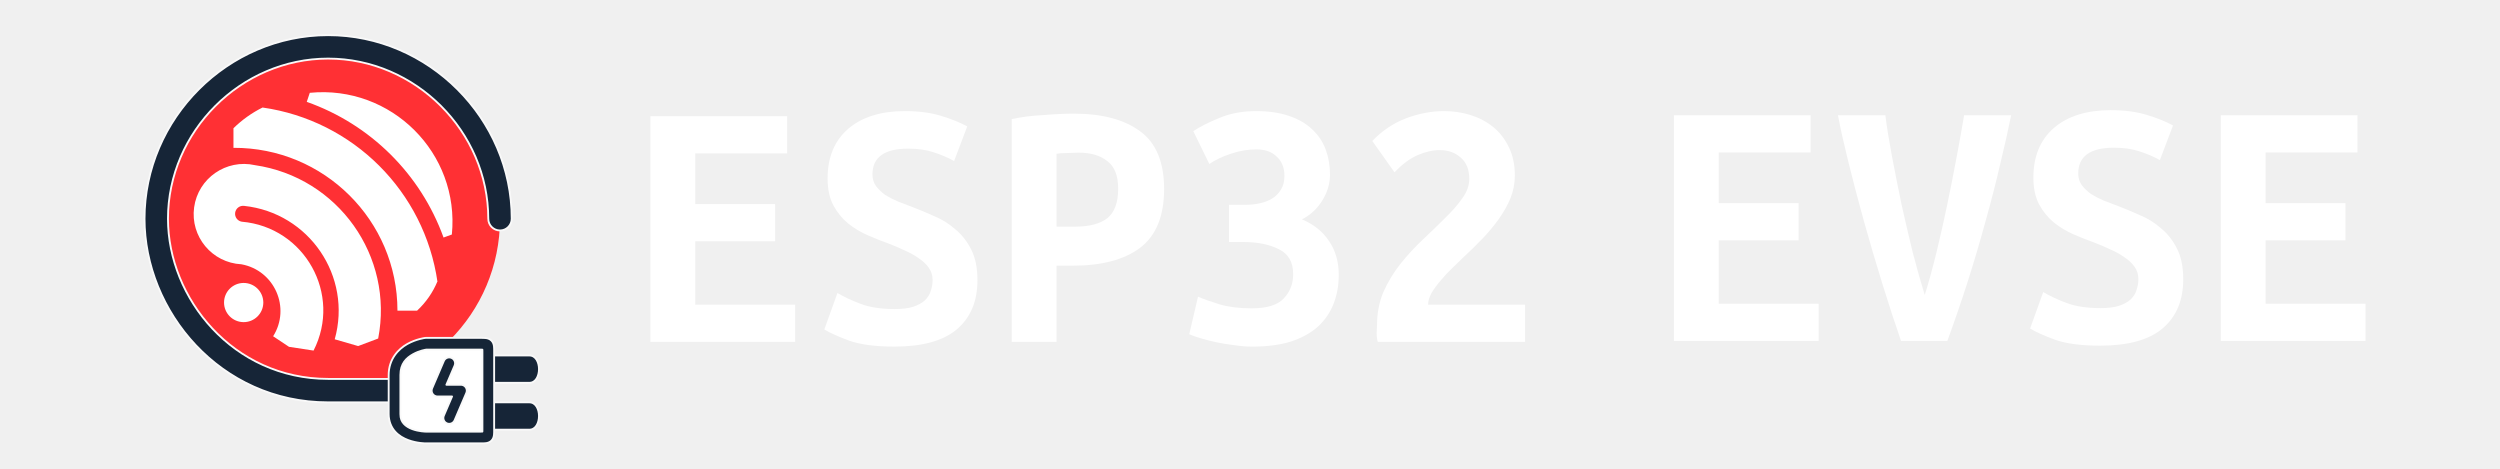
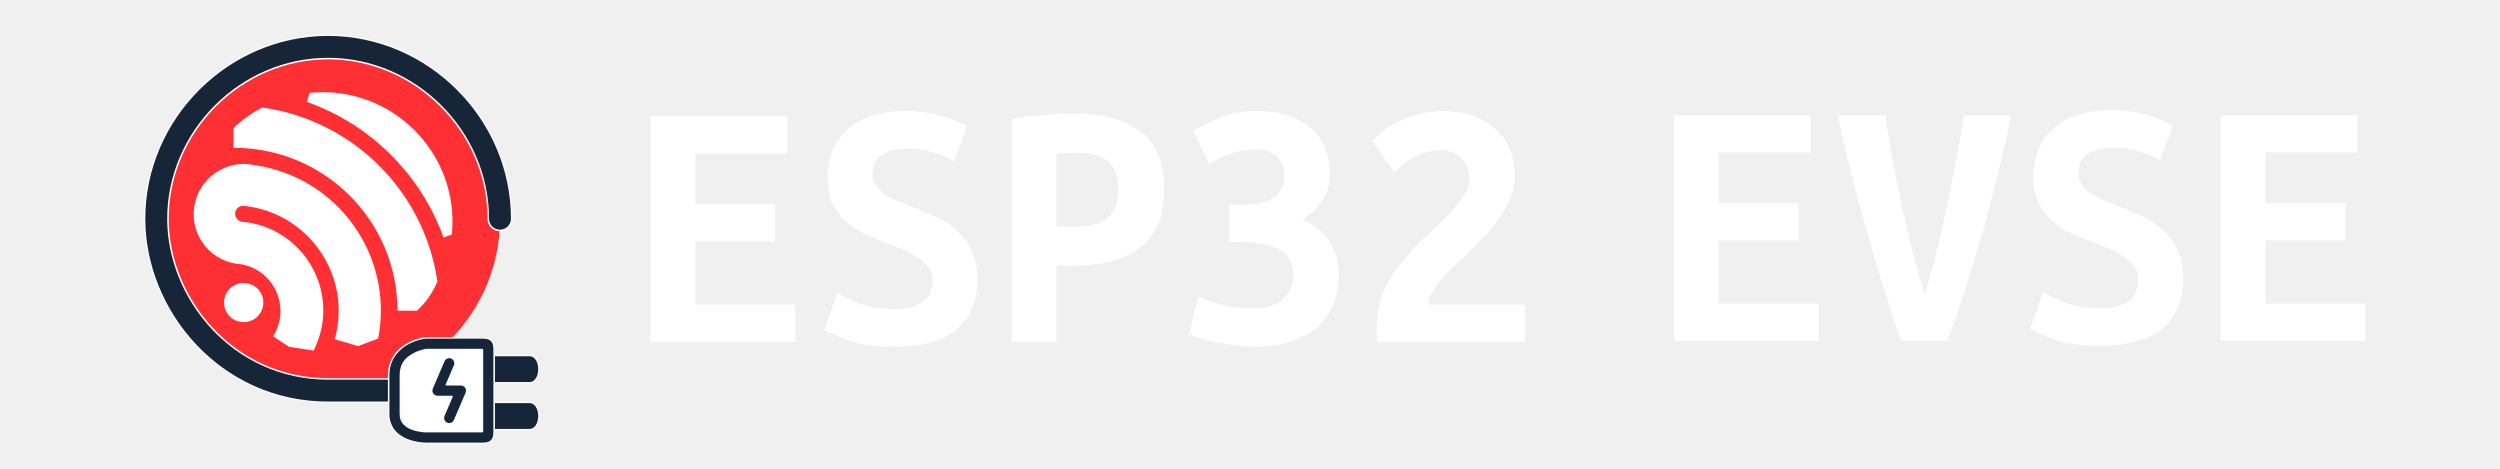
<svg xmlns="http://www.w3.org/2000/svg" viewBox="0 0 320 60" version="1.1" id="svg22" xml:space="preserve" width="800" height="150">
  <defs id="defs26" />
  <circle style="fill:#ff3034;fill-opacity:1;stroke:none;stroke-width:4.072;stroke-linecap:round;stroke-dasharray:none;stroke-opacity:1" id="path21897" cx="42" cy="28" r="22" />
-   <path style="baseline-shift:baseline;display:inline;overflow:visible;fill:#162537;stroke-linecap:round;stroke-linejoin:round;enable-background:accumulate;stop-color:#000000;stop-opacity:1;opacity:1;stroke:#f9f9f9;stroke-width:0.24;stroke-dasharray:none" d="M 42,4.5 C 29.167,4.5 18.5,15.167 18.5,28 c 0,11.818 9.654,23.5 23.5,23.5 h 8 A 1.5,1.5 0 0 0 51.5,50 1.5,1.5 0 0 0 50,48.5 H 42 C 29.846,48.5 21.5,38.182 21.5,28 21.5,16.833 30.833,7.5 42,7.5 53.167,7.5 62.5,16.833 62.5,28 A 1.5,1.5 0 0 0 64,29.5 1.5,1.5 0 0 0 65.5,28 C 65.5,15.167 54.833,4.5 42,4.5 Z" id="path33833" />
+   <path style="baseline-shift:baseline;display:inline;overflow:visible;fill:#162537;stroke-linecap:round;stroke-linejoin:round;enable-background:accumulate;stop-color:#000000;stop-opacity:1;opacity:1;stroke:#f9f9f9;stroke-width:0.2;stroke-dasharray:none" d="M 42,4.5 C 29.167,4.5 18.5,15.167 18.5,28 c 0,11.818 9.654,23.5 23.5,23.5 h 8 A 1.5,1.5 0 0 0 51.5,50 1.5,1.5 0 0 0 50,48.5 H 42 C 29.846,48.5 21.5,38.182 21.5,28 21.5,16.833 30.833,7.5 42,7.5 53.167,7.5 62.5,16.833 62.5,28 A 1.5,1.5 0 0 0 64,29.5 1.5,1.5 0 0 0 65.5,28 C 65.5,15.167 54.833,4.5 42,4.5 Z" id="path33833" />
  <path fill="#ffffff" d="m 33.703,38.677 c -0.027,-1.376 -1.159,-2.473 -2.538,-2.46 -1.379,0.013 -2.488,1.132 -2.488,2.508 0,1.376 1.109,2.495 2.488,2.508 1.379,0.013 2.512,-1.084 2.538,-2.46 M 56,36.096 C 54.336,24.518 45.215,15.422 33.607,13.762 c -1.374,0.682 -2.631,1.578 -3.724,2.653 v 2.508 c 11.577,-0.053 20.991,9.292 20.991,20.839 h 2.515 C 54.52,38.711 55.411,37.427 56,36 M 39.652,11.88 39.265,13.038 c 8.152,2.876 14.579,9.251 17.509,17.366 l 1.064,-0.386 C 58.864,19.607 50.092,10.857 39.652,11.88 Z m 0.484,32.995 c 3.664,-7.193 -1.13,-15.8 -9.19,-16.498 -0.549,-0.092 -0.924,-0.604 -0.845,-1.154 0.079,-0.55 0.582,-0.936 1.135,-0.872 8.334,0.884 13.87,9.028 11.608,17.077 l 2.999,0.868 2.563,-0.965 c 2.045,-10.527 -5.132,-20.626 -15.767,-22.19 -3.681,-0.823 -7.28,1.671 -7.791,5.399 -0.512,3.728 2.283,7.094 6.05,7.288 4.24,0.774 6.357,5.574 4.063,9.214 l 2.031,1.351 z" id="path20" style="stroke-width:0.097" />
-   <g id="g66457" transform="matrix(0.1,0,0,0.1,2.999999,-2)" style="stroke:#f9f9f9;stroke-width:2.4;stroke-dasharray:none">
-     <g id="g445" transform="translate(100,5)" style="stroke:#f9f9f9;stroke-width:2.4;stroke-dasharray:none">
-       <path style="fill:#162537;fill-opacity:1;stroke:#f9f9f9;stroke-width:2.4;stroke-dasharray:none;stroke-opacity:1" d="m 547.589,470 h -45.179 v 35 h 45.179 c 16.429,0 16.429,-35 0,-35 z" id="path6971-3-5-3-9" />
-       <path style="fill:#162537;fill-opacity:1;stroke:#f9f9f9;stroke-width:2.4;stroke-dasharray:none;stroke-opacity:1" d="m 547.589,530 h -45.179 v 35 h 45.179 c 16.429,0 16.429,-35 0,-35 z" id="path6971-3-5-3-9-32" />
-       <g id="path6971-2" style="opacity:1;stroke:#f9f9f9;stroke-width:2.4;stroke-dasharray:none">
-         <path style="baseline-shift:baseline;display:inline;overflow:visible;fill:#ffffff;stroke-linejoin:round;enable-background:accumulate;stop-color:#000000;stop-opacity:1;stroke:#f9f9f9;stroke-width:2.4;stroke-dasharray:none" d="m 415,455 h 70 c 10,0 10,0 10,10 v 100 c 0,10.001 0,10 -10,10 h -70 c 0,0 -40,0 -40,-30 v -50 c 0,-35 40,-40 40,-40 z" id="path7" />
-         <path style="baseline-shift:baseline;display:inline;overflow:visible;fill:#162537;stroke-linejoin:round;enable-background:accumulate;stop-color:#000000;stop-opacity:1;stroke:#f9f9f9;stroke-width:2.4;stroke-dasharray:none" d="m 415,447.5 a 7.501,7.501 0 0 0 -0.93,0.059 c 0,0 -11.3,1.34 -22.748,7.779 C 379.874,461.778 367.5,474.643 367.5,495 v 50 c 0,9.167 3.295,16.87 8.145,22.326 4.85,5.456 10.953,8.784 16.723,10.947 C 403.906,582.601 415,582.5 415,582.5 h 70 c 2.5,0 4.476,0.036 6.609,-0.201 2.133,-0.237 5.05,-0.851 7.443,-3.244 2.393,-2.393 3.009,-5.312 3.246,-7.445 C 502.536,569.476 502.5,567.5 502.5,565 V 465 c 0,-2.5 0.036,-4.476 -0.201,-6.609 -0.237,-2.133 -0.853,-5.051 -3.246,-7.443 -2.393,-2.393 -5.31,-3.009 -7.443,-3.246 C 489.476,447.464 487.5,447.5 485,447.5 Z m 0.66,15 H 485 c 1.234,0 1.609,0.037 2.445,0.055 0.018,0.836 0.055,1.211 0.055,2.445 v 100 c 0,1.234 -0.037,1.609 -0.055,2.445 -0.836,0.018 -1.211,0.055 -2.445,0.055 h -70 c 0,0 -8.906,-0.101 -17.367,-3.273 -4.23,-1.586 -8.127,-3.884 -10.777,-6.865 C 384.205,554.38 382.5,550.833 382.5,545 v -50 c 0,-14.643 7.626,-21.778 16.178,-26.588 8.339,-4.691 16.566,-5.854 16.982,-5.912 z" id="path8" />
+   <g id="g66457" transform="matrix(0.1,0,0,0.1,2.999999,-2)" style="stroke:#f9f9f9;stroke-width:2;stroke-dasharray:none">
+     <g id="g445" transform="translate(100,5)" style="stroke:#f9f9f9;stroke-width:2;stroke-dasharray:none">
+       <path style="fill:#162537;fill-opacity:1;stroke:#f9f9f9;stroke-width:2;stroke-dasharray:none;stroke-opacity:1" d="m 547.589,470 h -45.179 v 35 h 45.179 c 16.429,0 16.429,-35 0,-35 z" id="path6971-3-5-3-9" />
+       <path style="fill:#162537;fill-opacity:1;stroke:#f9f9f9;stroke-width:2;stroke-dasharray:none;stroke-opacity:1" d="m 547.589,530 h -45.179 v 35 h 45.179 c 16.429,0 16.429,-35 0,-35 z" id="path6971-3-5-3-9-32" />
+       <g id="path6971-2" style="opacity:1;stroke:#f9f9f9;stroke-width:2;stroke-dasharray:none">
+         <path style="baseline-shift:baseline;display:inline;overflow:visible;fill:#ffffff;stroke-linejoin:round;enable-background:accumulate;stop-color:#000000;stop-opacity:1;stroke:#f9f9f9;stroke-width:2;stroke-dasharray:none" d="m 415,455 h 70 c 10,0 10,0 10,10 v 100 c 0,10.001 0,10 -10,10 h -70 c 0,0 -40,0 -40,-30 v -50 c 0,-35 40,-40 40,-40 z" id="path7" />
+         <path style="baseline-shift:baseline;display:inline;overflow:visible;fill:#162537;stroke-linejoin:round;enable-background:accumulate;stop-color:#000000;stop-opacity:1;stroke:#f9f9f9;stroke-width:2;stroke-dasharray:none" d="m 415,447.5 a 7.501,7.501 0 0 0 -0.93,0.059 c 0,0 -11.3,1.34 -22.748,7.779 C 379.874,461.778 367.5,474.643 367.5,495 v 50 c 0,9.167 3.295,16.87 8.145,22.326 4.85,5.456 10.953,8.784 16.723,10.947 C 403.906,582.601 415,582.5 415,582.5 h 70 c 2.5,0 4.476,0.036 6.609,-0.201 2.133,-0.237 5.05,-0.851 7.443,-3.244 2.393,-2.393 3.009,-5.312 3.246,-7.445 C 502.536,569.476 502.5,567.5 502.5,565 V 465 c 0,-2.5 0.036,-4.476 -0.201,-6.609 -0.237,-2.133 -0.853,-5.051 -3.246,-7.443 -2.393,-2.393 -5.31,-3.009 -7.443,-3.246 C 489.476,447.464 487.5,447.5 485,447.5 Z m 0.66,15 H 485 c 1.234,0 1.609,0.037 2.445,0.055 0.018,0.836 0.055,1.211 0.055,2.445 v 100 c 0,1.234 -0.037,1.609 -0.055,2.445 -0.836,0.018 -1.211,0.055 -2.445,0.055 h -70 c 0,0 -8.906,-0.101 -17.367,-3.273 -4.23,-1.586 -8.127,-3.884 -10.777,-6.865 C 384.205,554.38 382.5,550.833 382.5,545 v -50 c 0,-14.643 7.626,-21.778 16.178,-26.588 8.339,-4.691 16.566,-5.854 16.982,-5.912 z" id="path8" />
      </g>
-       <path style="baseline-shift:baseline;display:inline;overflow:visible;fill:#162537;stroke-linecap:round;stroke-linejoin:round;enable-background:accumulate;stop-color:#000000;stop-opacity:1;opacity:1;stroke:#f9f9f9;stroke-width:2.4;stroke-dasharray:none" d="m 442.215,473.037 a 7.5,7.5 0 0 0 -4.109,4.008 l -15,35 A 7.501,7.501 0 0 0 430,522.5 h 18.625 l -10.52,24.545 a 7.5,7.5 0 0 0 3.939,9.85 7.5,7.5 0 0 0 9.85,-3.939 l 15,-35 A 7.501,7.501 0 0 0 460,507.5 h -18.625 l 10.52,-24.545 a 7.5,7.5 0 0 0 -3.939,-9.85 7.5,7.5 0 0 0 -5.74,-0.068 z" id="path53923" />
+       <path style="baseline-shift:baseline;display:inline;overflow:visible;fill:#162537;stroke-linecap:round;stroke-linejoin:round;enable-background:accumulate;stop-color:#000000;stop-opacity:1;opacity:1;stroke:#f9f9f9;stroke-width:2;stroke-dasharray:none" d="m 442.215,473.037 a 7.5,7.5 0 0 0 -4.109,4.008 l -15,35 A 7.501,7.501 0 0 0 430,522.5 h 18.625 l -10.52,24.545 a 7.5,7.5 0 0 0 3.939,9.85 7.5,7.5 0 0 0 9.85,-3.939 l 15,-35 A 7.501,7.501 0 0 0 460,507.5 h -18.625 l 10.52,-24.545 a 7.5,7.5 0 0 0 -3.939,-9.85 7.5,7.5 0 0 0 -5.74,-0.068 z" id="path53923" />
    </g>
  </g>
  <g id="g439" transform="translate(0.99362,0.119991)" style="fill:#ffffff">
    <path d="M 82.26,43.64 V 14.753 h 17.5 v 4.76 H 88 V 26 h 10.22 v 4.76 H 88 v 8.12 h 12.787 v 4.76 z" id="path304" style="font-weight:bold;font-size:46.667px;font-family:'Ubuntu Mono';-inkscape-font-specification:'Ubuntu Mono, Bold';fill:#ffffff;stroke-width:3;stroke-linecap:round;stroke-linejoin:round" />
    <path d="m 113.48,39.44 q 1.447,0 2.38,-0.28 0.98,-0.327 1.54,-0.84 0.56,-0.56 0.747,-1.213 0.233,-0.7 0.233,-1.4 0,-0.887 -0.513,-1.587 -0.513,-0.7 -1.307,-1.213 -0.793,-0.56 -1.773,-0.98 -0.98,-0.467 -1.96,-0.84 -1.307,-0.467 -2.707,-1.073 -1.4,-0.607 -2.567,-1.54 -1.12,-0.933 -1.867,-2.287 -0.747,-1.4 -0.747,-3.453 0,-4.06 2.613,-6.347 2.66,-2.287 7.28,-2.287 2.66,0 4.62,0.607 2.007,0.607 3.36,1.353 l -1.68,4.433 q -1.167,-0.653 -2.613,-1.12 -1.4,-0.467 -3.267,-0.467 -4.573,0 -4.573,3.313 0,0.84 0.467,1.493 0.467,0.607 1.167,1.12 0.747,0.467 1.633,0.84 0.933,0.373 1.82,0.7 1.353,0.513 2.8,1.167 1.493,0.607 2.707,1.68 1.26,1.027 2.053,2.613 0.793,1.54 0.793,3.92 0,4.06 -2.66,6.3 -2.613,2.193 -7.98,2.193 -3.593,0 -5.74,-0.747 -2.147,-0.793 -3.22,-1.447 l 1.68,-4.667 q 1.26,0.747 2.987,1.4 1.773,0.653 4.293,0.653 z" id="path306" style="font-weight:bold;font-size:46.667px;font-family:'Ubuntu Mono';-inkscape-font-specification:'Ubuntu Mono, Bold';fill:#ffffff;stroke-width:3;stroke-linecap:round;stroke-linejoin:round" />
    <path d="m 136.44,14.427 q 5.507,0 8.54,2.287 3.033,2.24 3.033,7.373 0,5.18 -3.08,7.513 -3.033,2.287 -8.633,2.287 h -2.053 v 9.753 h -5.74 V 15.127 q 0.84,-0.187 1.867,-0.327 1.073,-0.14 2.147,-0.187 1.073,-0.093 2.1,-0.14 1.027,-0.047 1.82,-0.047 z m 0.653,4.993 q -0.513,0 -1.447,0.047 -0.887,0 -1.4,0.093 v 9.333 h 2.333 q 2.753,0 4.153,-1.073 1.4,-1.12 1.4,-3.78 0,-2.52 -1.4,-3.547 -1.353,-1.073 -3.64,-1.073 z" id="path308" style="font-weight:bold;font-size:46.667px;font-family:'Ubuntu Mono';-inkscape-font-specification:'Ubuntu Mono, Bold';fill:#ffffff;stroke-width:3;stroke-linecap:round;stroke-linejoin:round" />
    <path d="m 159.26,44.247 q -1.073,0 -2.287,-0.187 -1.167,-0.14 -2.287,-0.373 -1.073,-0.233 -2.007,-0.513 -0.933,-0.28 -1.447,-0.513 l 1.12,-4.807 q 1.073,0.467 2.753,0.98 1.727,0.513 4.107,0.513 2.94,0 4.107,-1.26 1.213,-1.26 1.213,-3.127 0,-2.287 -1.82,-3.173 -1.82,-0.933 -4.62,-0.933 h -1.773 v -4.76 h 2.147 q 0.887,0 1.773,-0.187 Q 161.126,25.72 161.826,25.3 q 0.7,-0.42 1.12,-1.12 0.467,-0.7 0.467,-1.773 0,-1.587 -0.98,-2.473 -0.933,-0.933 -2.613,-0.933 -1.633,0 -3.267,0.56 -1.587,0.513 -2.753,1.307 l -2.053,-4.2 q 1.26,-0.84 3.313,-1.68 2.1,-0.887 4.713,-0.887 2.427,0 4.2,0.607 1.82,0.607 2.987,1.727 1.167,1.073 1.727,2.567 0.56,1.493 0.56,3.22 0,1.727 -0.98,3.313 -0.98,1.587 -2.613,2.427 2.24,0.933 3.453,2.753 1.26,1.82 1.26,4.34 0,2.007 -0.653,3.687 -0.653,1.68 -2.007,2.94 -1.353,1.213 -3.453,1.913 -2.1,0.653 -4.993,0.653 z" id="path310" style="font-weight:bold;font-size:46.667px;font-family:'Ubuntu Mono';-inkscape-font-specification:'Ubuntu Mono, Bold';fill:#ffffff;stroke-width:3;stroke-linecap:round;stroke-linejoin:round" />
    <path d="m 192.906,22.36 q 0,1.493 -0.56,2.893 -0.56,1.353 -1.493,2.66 -0.933,1.307 -2.1,2.52 -1.167,1.213 -2.38,2.333 -0.607,0.56 -1.4,1.353 -0.793,0.747 -1.493,1.587 -0.7,0.793 -1.213,1.633 -0.467,0.84 -0.467,1.54 h 12.413 v 4.76 H 175.36 q -0.14,-0.467 -0.14,-1.167 0.047,-0.7 0.047,-0.98 0,-2.333 0.84,-4.293 0.887,-1.96 2.193,-3.593 1.353,-1.68 2.847,-3.08 1.54,-1.447 2.847,-2.753 1.353,-1.307 2.193,-2.52 0.887,-1.213 0.887,-2.473 0,-1.773 -1.073,-2.707 -1.073,-0.98 -2.707,-0.98 -1.353,0 -2.847,0.653 -1.493,0.653 -2.94,2.193 l -2.847,-4.013 q 1.867,-1.96 4.293,-2.893 2.473,-0.933 4.9,-0.933 1.773,0 3.407,0.513 1.633,0.513 2.893,1.54 1.26,1.027 2.007,2.613 0.747,1.54 0.747,3.593 z" id="path312" style="font-weight:bold;font-size:46.667px;font-family:'Ubuntu Mono';-inkscape-font-specification:'Ubuntu Mono, Bold';fill:#ffffff;stroke-width:3;stroke-linecap:round;stroke-linejoin:round" />
  </g>
  <g id="g432" transform="translate(-7.999332)" style="fill:#ffffff">
    <path d="M 222.26,43.64 V 14.753 h 17.5 v 4.76 H 228 V 26 h 10.22 v 4.76 h -10.22 v 8.12 h 12.787 v 4.76 z" id="path314" style="font-weight:bold;font-size:46.667px;font-family:'Ubuntu Mono';-inkscape-font-specification:'Ubuntu Mono, Bold';fill:#ffffff;stroke-width:3;stroke-linecap:round;stroke-linejoin:round" />
    <path d="m 251.333,43.64 q -1.12,-3.22 -2.38,-7.28 -1.26,-4.06 -2.38,-8.073 -1.12,-4.06 -2.007,-7.653 -0.887,-3.593 -1.307,-5.88 h 6.067 q 0.28,2.24 0.84,5.227 0.56,2.94 1.213,6.113 0.7,3.127 1.447,6.207 0.793,3.033 1.54,5.46 0.747,-2.38 1.493,-5.413 0.747,-3.08 1.4,-6.207 0.653,-3.173 1.213,-6.16 0.56,-2.987 0.933,-5.227 h 6.02 q -0.56,2.8 -1.4,6.253 -0.793,3.453 -1.867,7.28 -1.027,3.78 -2.287,7.747 -1.26,3.92 -2.613,7.607 z" id="path316" style="font-weight:bold;font-size:46.667px;font-family:'Ubuntu Mono';-inkscape-font-specification:'Ubuntu Mono, Bold';fill:#ffffff;stroke-width:3;stroke-linecap:round;stroke-linejoin:round" />
    <path d="m 276.813,39.44 q 1.447,0 2.38,-0.28 0.98,-0.327 1.54,-0.84 0.56,-0.56 0.747,-1.213 0.233,-0.7 0.233,-1.4 0,-0.887 -0.513,-1.587 -0.513,-0.7 -1.307,-1.213 -0.793,-0.56 -1.773,-0.98 -0.98,-0.467 -1.96,-0.84 -1.307,-0.467 -2.707,-1.073 -1.4,-0.607 -2.567,-1.54 -1.12,-0.933 -1.867,-2.287 -0.747,-1.4 -0.747,-3.453 0,-4.06 2.613,-6.347 2.66,-2.287 7.28,-2.287 2.66,0 4.62,0.607 2.007,0.607 3.36,1.353 l -1.68,4.433 q -1.167,-0.653 -2.613,-1.12 -1.4,-0.467 -3.267,-0.467 -4.573,0 -4.573,3.313 0,0.84 0.467,1.493 0.467,0.607 1.167,1.12 0.747,0.467 1.633,0.84 0.933,0.373 1.82,0.7 1.353,0.513 2.8,1.167 1.493,0.607 2.707,1.68 1.26,1.027 2.053,2.613 0.793,1.54 0.793,3.92 0,4.06 -2.66,6.3 -2.613,2.193 -7.98,2.193 -3.593,0 -5.74,-0.747 -2.147,-0.793 -3.22,-1.447 l 1.68,-4.667 q 1.26,0.747 2.987,1.4 1.773,0.653 4.293,0.653 z" id="path318" style="font-weight:bold;font-size:46.667px;font-family:'Ubuntu Mono';-inkscape-font-specification:'Ubuntu Mono, Bold';fill:#ffffff;stroke-width:3;stroke-linecap:round;stroke-linejoin:round" />
    <path d="M 292.259,43.64 V 14.753 h 17.5 v 4.76 H 297.999 V 26 h 10.22 v 4.76 h -10.22 v 8.12 h 12.787 v 4.76 z" id="path320" style="font-weight:bold;font-size:46.667px;font-family:'Ubuntu Mono';-inkscape-font-specification:'Ubuntu Mono, Bold';fill:#ffffff;stroke-width:3;stroke-linecap:round;stroke-linejoin:round" />
  </g>
</svg>
